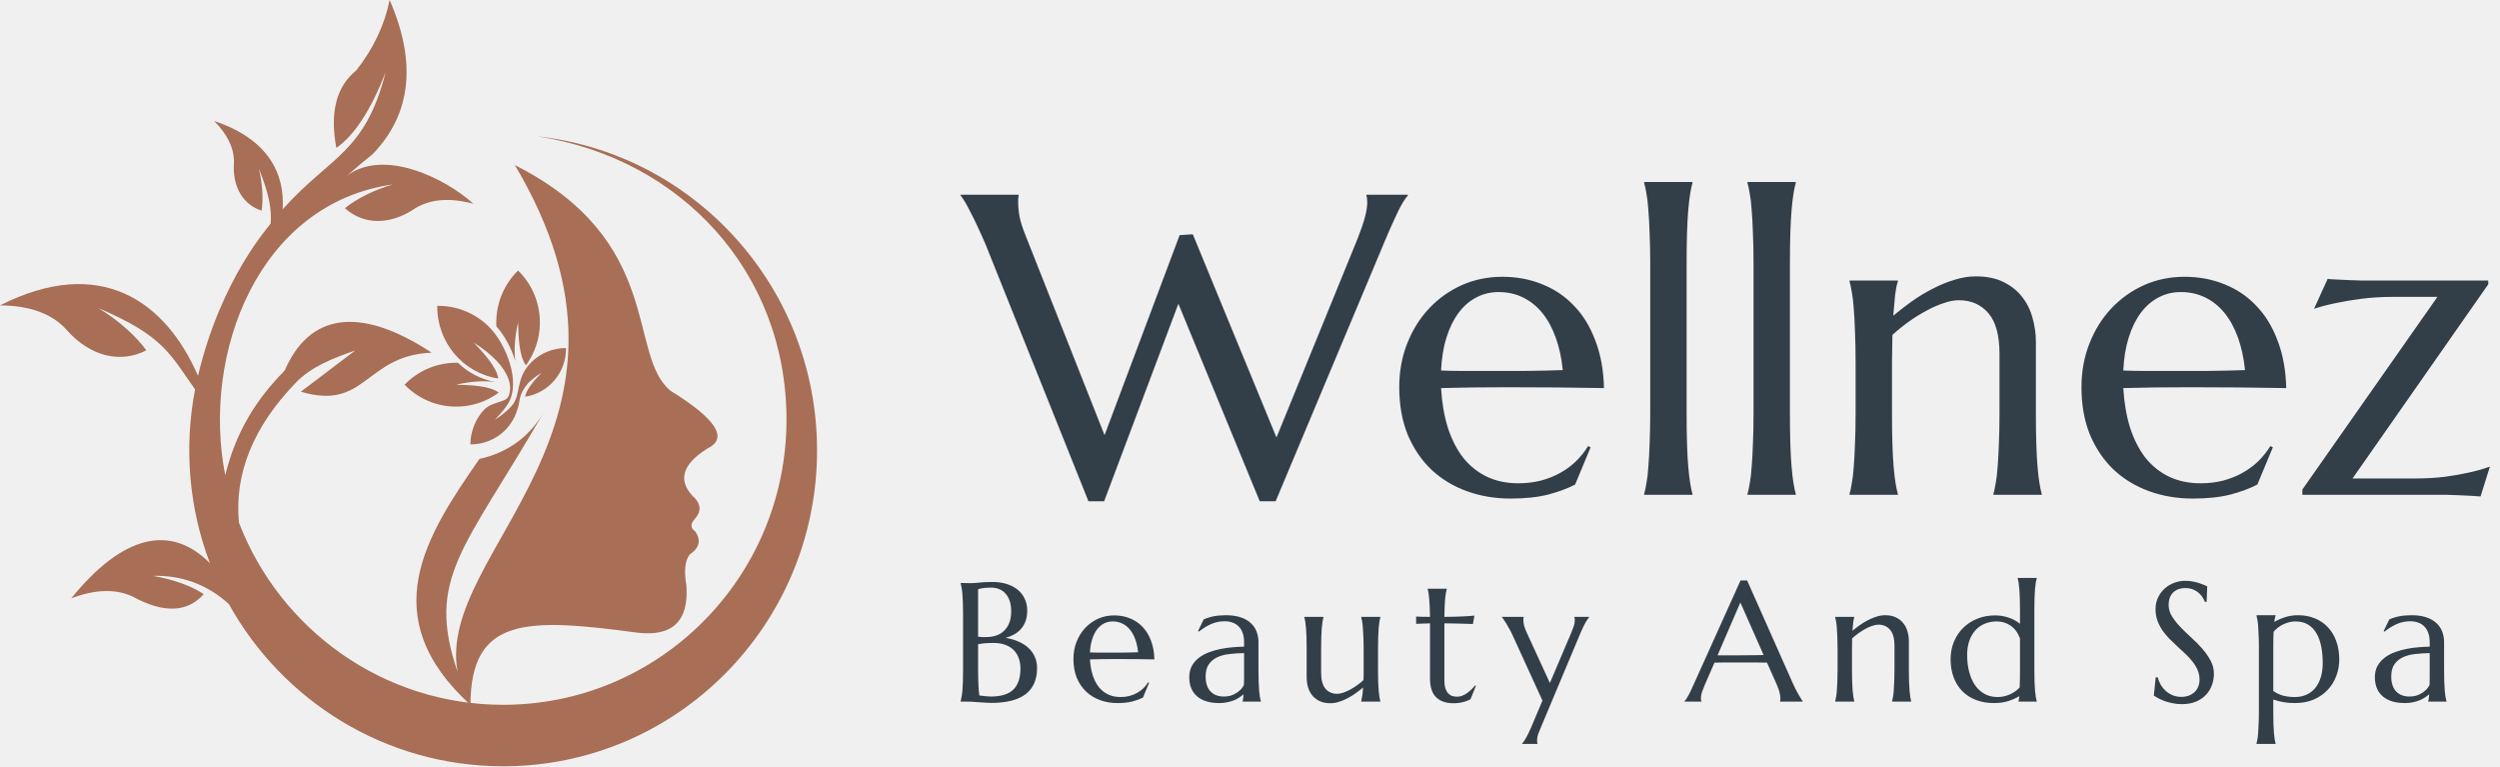
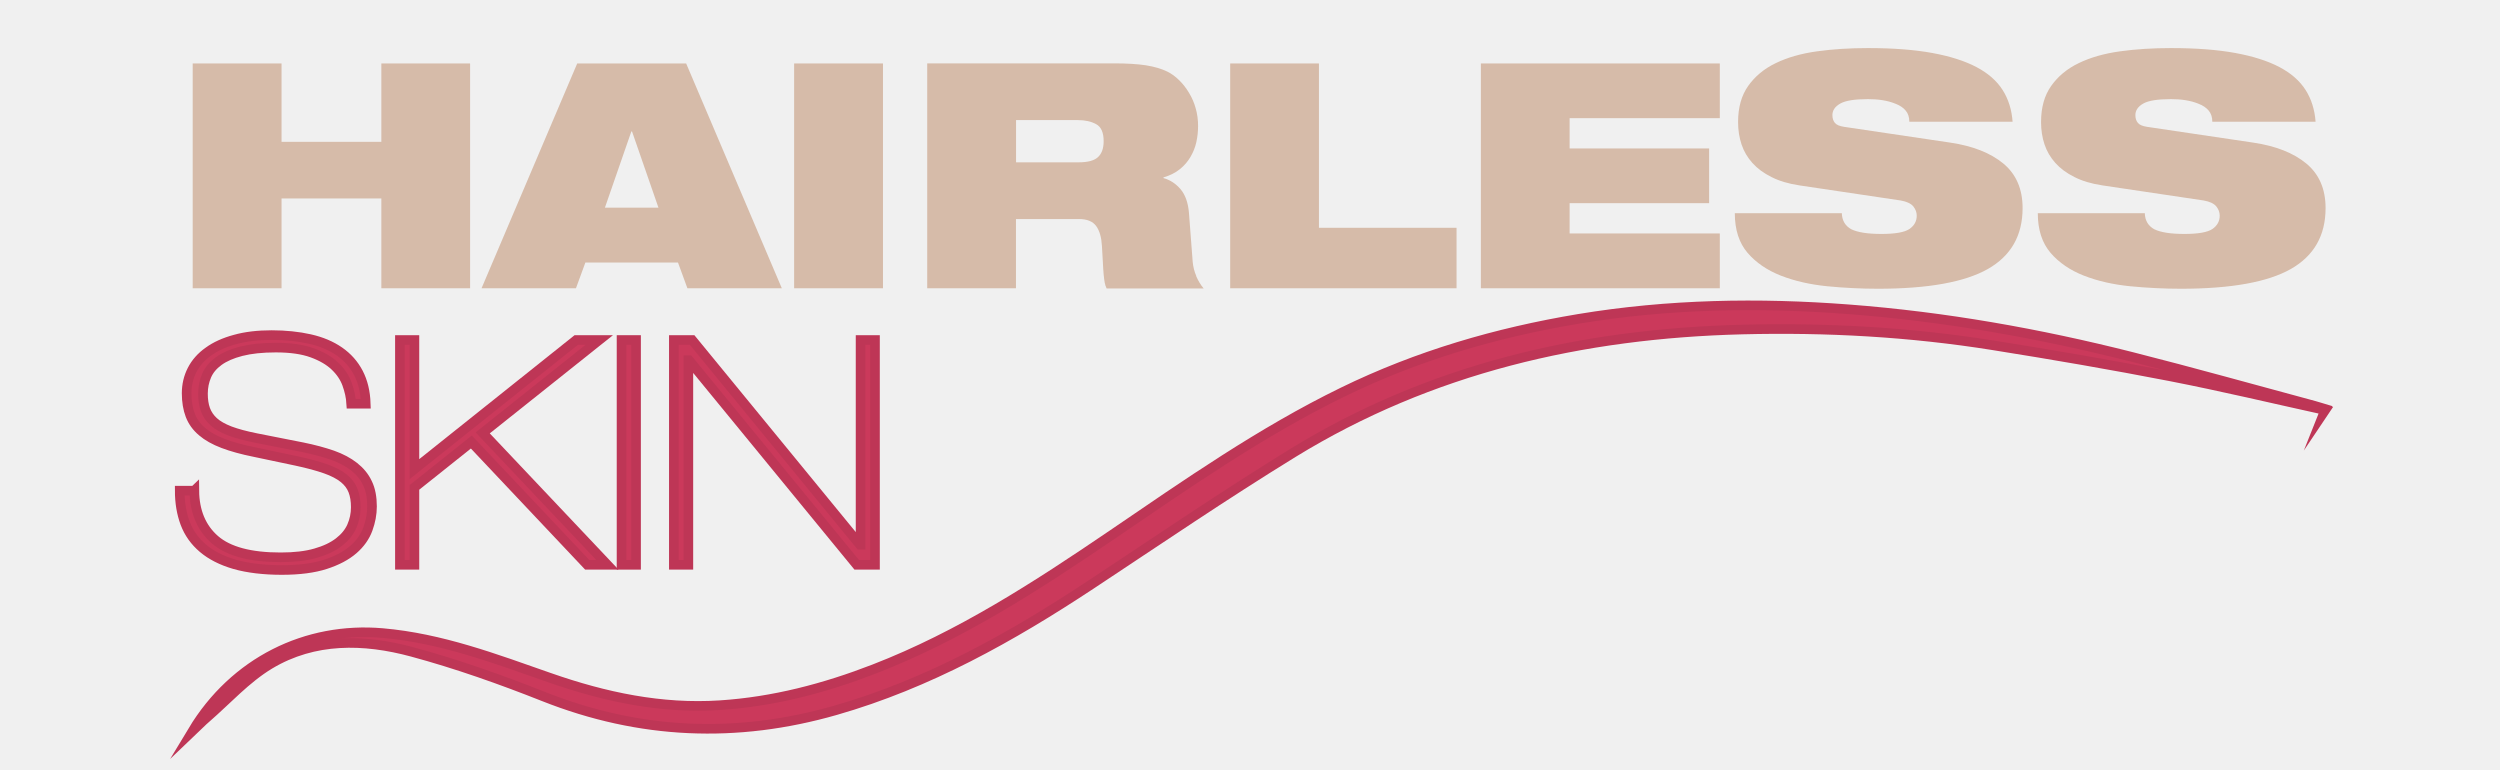
- <svg xmlns="http://www.w3.org/2000/svg" width="261" height="80" viewBox="0 0 261 80" fill="none">
-   <g clip-path="url(#clip0_596_13)">
-     <path d="M124.58 24.461L133.317 45.671L141.814 24.854C142.149 23.995 142.397 23.267 142.557 22.67C142.717 22.073 142.797 21.563 142.797 21.141C142.797 21.01 142.79 20.878 142.776 20.747C142.761 20.602 142.739 20.493 142.71 20.42V20.332H147.035V20.42C146.744 20.74 146.423 21.25 146.074 21.949C145.739 22.648 145.346 23.514 144.894 24.548L133.23 52.333H131.57L123.073 31.713L115.318 52.333H113.68L102.977 25.619C102.714 24.992 102.445 24.388 102.168 23.806C101.906 23.223 101.651 22.699 101.404 22.233C101.171 21.767 100.96 21.374 100.77 21.053C100.566 20.733 100.421 20.522 100.333 20.42V20.332H106.384V20.42C106.355 20.58 106.34 20.704 106.34 20.791C106.34 20.878 106.34 20.98 106.34 21.097C106.34 21.592 106.391 22.116 106.493 22.67C106.61 23.223 106.828 23.893 107.149 24.679L115.362 45.431L123.204 24.548L124.58 24.461ZM157.76 52.049C156.144 52.049 154.629 51.794 153.217 51.285C151.804 50.775 150.574 50.032 149.525 49.057C148.477 48.067 147.647 46.85 147.035 45.409C146.438 43.953 146.14 42.292 146.14 40.428C146.14 38.783 146.416 37.261 146.97 35.863C147.523 34.451 148.287 33.227 149.263 32.194C150.239 31.16 151.375 30.351 152.671 29.769C153.981 29.186 155.394 28.895 156.908 28.895C158.408 28.895 159.799 29.157 161.08 29.682C162.362 30.191 163.469 30.941 164.401 31.931C165.347 32.907 166.09 34.123 166.629 35.579C167.182 37.021 167.481 38.666 167.524 40.516C165.879 40.487 164.233 40.465 162.588 40.45C160.942 40.436 159.231 40.428 157.455 40.428C156.187 40.428 154.95 40.436 153.741 40.45C152.547 40.465 151.469 40.487 150.508 40.516C150.596 42.03 150.829 43.399 151.207 44.623C151.6 45.846 152.132 46.894 152.802 47.768C153.486 48.627 154.309 49.29 155.27 49.756C156.246 50.222 157.345 50.455 158.568 50.455C159.413 50.455 160.207 50.36 160.949 50.171C161.707 49.967 162.391 49.69 163.003 49.341C163.614 48.991 164.16 48.584 164.641 48.117C165.122 47.637 165.529 47.12 165.864 46.567L166.126 46.698L164.51 50.586C163.724 50.994 162.784 51.343 161.692 51.634C160.6 51.911 159.289 52.049 157.76 52.049ZM154.855 38.725C156.311 38.725 157.768 38.725 159.224 38.725C160.695 38.71 162.027 38.681 163.221 38.637C163.09 37.37 162.843 36.234 162.478 35.23C162.114 34.225 161.648 33.373 161.08 32.674C160.513 31.975 159.843 31.436 159.071 31.058C158.299 30.679 157.447 30.49 156.515 30.49C155.671 30.49 154.891 30.679 154.178 31.058C153.479 31.422 152.867 31.953 152.343 32.652C151.819 33.351 151.397 34.21 151.076 35.23C150.756 36.234 150.566 37.385 150.508 38.681C151.164 38.71 151.855 38.725 152.583 38.725C153.311 38.725 154.069 38.725 154.855 38.725ZM172.352 27.541C172.352 26.303 172.33 25.225 172.286 24.308C172.257 23.376 172.213 22.575 172.155 21.905C172.111 21.235 172.046 20.675 171.959 20.223C171.886 19.772 171.806 19.393 171.718 19.087V19H176.764V19.087C176.677 19.393 176.597 19.772 176.524 20.223C176.451 20.675 176.386 21.235 176.327 21.905C176.269 22.575 176.225 23.376 176.196 24.308C176.167 25.225 176.153 26.303 176.153 27.541V43.115C176.153 44.353 176.167 45.438 176.196 46.37C176.225 47.288 176.269 48.081 176.327 48.751C176.386 49.421 176.451 49.981 176.524 50.433C176.597 50.884 176.677 51.263 176.764 51.569V51.656H171.718V51.569C171.806 51.263 171.886 50.884 171.959 50.433C172.046 49.981 172.111 49.421 172.155 48.751C172.213 48.081 172.257 47.288 172.286 46.37C172.33 45.438 172.352 44.353 172.352 43.115V27.541ZM183.142 27.541C183.142 26.303 183.121 25.225 183.077 24.308C183.048 23.376 183.004 22.575 182.946 21.905C182.902 21.235 182.837 20.675 182.749 20.223C182.676 19.772 182.596 19.393 182.509 19.087V19H187.555V19.087C187.468 19.393 187.387 19.772 187.315 20.223C187.242 20.675 187.176 21.235 187.118 21.905C187.06 22.575 187.016 23.376 186.987 24.308C186.958 25.225 186.943 26.303 186.943 27.541V43.115C186.943 44.353 186.958 45.438 186.987 46.37C187.016 47.288 187.06 48.081 187.118 48.751C187.176 49.421 187.242 49.981 187.315 50.433C187.387 50.884 187.468 51.263 187.555 51.569V51.656H182.509V51.569C182.596 51.263 182.676 50.884 182.749 50.433C182.837 49.981 182.902 49.421 182.946 48.751C183.004 48.081 183.048 47.288 183.077 46.37C183.121 45.438 183.142 44.353 183.142 43.115V27.541ZM208.83 36.934C208.83 35.011 208.445 33.599 207.673 32.696C206.901 31.793 205.867 31.342 204.571 31.342C204.105 31.342 203.581 31.444 202.998 31.648C202.416 31.837 201.819 32.099 201.207 32.434C200.596 32.754 199.984 33.133 199.372 33.57C198.761 34.007 198.185 34.472 197.647 34.968L197.603 37.829V43.115C197.603 44.353 197.617 45.438 197.647 46.37C197.676 47.288 197.719 48.081 197.778 48.751C197.836 49.421 197.901 49.981 197.974 50.433C198.047 50.884 198.127 51.263 198.215 51.569V51.656H193.169V51.569C193.256 51.263 193.336 50.884 193.409 50.433C193.496 49.981 193.562 49.421 193.606 48.751C193.664 48.081 193.707 47.288 193.737 46.37C193.78 45.438 193.802 44.353 193.802 43.115V37.829C193.802 36.591 193.78 35.514 193.737 34.596C193.707 33.664 193.664 32.863 193.606 32.194C193.562 31.524 193.496 30.963 193.409 30.512C193.336 30.06 193.256 29.682 193.169 29.376V29.288H198.215V29.376C198.098 29.74 198.003 30.206 197.931 30.774C197.872 31.327 197.807 32.055 197.734 32.958C198.331 32.463 198.972 31.968 199.656 31.473C200.355 30.977 201.076 30.541 201.819 30.162C202.561 29.769 203.319 29.456 204.091 29.223C204.862 28.975 205.62 28.852 206.362 28.852C207.498 28.852 208.459 29.048 209.246 29.441C210.047 29.834 210.695 30.351 211.19 30.992C211.699 31.633 212.064 32.368 212.282 33.198C212.515 34.014 212.632 34.844 212.632 35.688V43.115C212.632 44.353 212.646 45.438 212.675 46.37C212.704 47.288 212.748 48.081 212.806 48.751C212.864 49.421 212.93 49.981 213.003 50.433C213.076 50.884 213.155 51.263 213.243 51.569V51.656H208.197V51.569C208.284 51.263 208.365 50.884 208.437 50.433C208.525 49.981 208.59 49.421 208.634 48.751C208.692 48.081 208.736 47.288 208.765 46.37C208.809 45.438 208.83 44.353 208.83 43.115V36.934ZM229.014 52.049C227.398 52.049 225.883 51.794 224.471 51.285C223.058 50.775 221.827 50.032 220.779 49.057C219.73 48.067 218.9 46.85 218.288 45.409C217.691 43.953 217.393 42.292 217.393 40.428C217.393 38.783 217.67 37.261 218.224 35.863C218.776 34.451 219.541 33.227 220.516 32.194C221.493 31.16 222.628 30.351 223.924 29.769C225.235 29.186 226.647 28.895 228.162 28.895C229.663 28.895 231.053 29.157 232.334 29.682C233.616 30.191 234.722 30.941 235.655 31.931C236.601 32.907 237.344 34.123 237.883 35.579C238.436 37.021 238.735 38.666 238.779 40.516C237.132 40.487 235.487 40.465 233.842 40.45C232.196 40.436 230.485 40.428 228.709 40.428C227.441 40.428 226.203 40.436 224.994 40.45C223.801 40.465 222.723 40.487 221.762 40.516C221.849 42.03 222.082 43.399 222.461 44.623C222.854 45.846 223.386 46.894 224.056 47.768C224.74 48.627 225.563 49.29 226.524 49.756C227.5 50.222 228.599 50.455 229.822 50.455C230.667 50.455 231.461 50.36 232.204 50.171C232.961 49.967 233.645 49.69 234.257 49.341C234.869 48.991 235.414 48.584 235.894 48.117C236.375 47.637 236.783 47.12 237.118 46.567L237.381 46.698L235.763 50.586C234.977 50.994 234.038 51.343 232.946 51.634C231.853 51.911 230.543 52.049 229.014 52.049ZM226.108 38.725C227.566 38.725 229.022 38.725 230.478 38.725C231.949 38.71 233.281 38.681 234.475 38.637C234.344 37.37 234.096 36.234 233.732 35.23C233.368 34.225 232.903 33.373 232.334 32.674C231.766 31.975 231.096 31.436 230.325 31.058C229.553 30.679 228.701 30.49 227.769 30.49C226.925 30.49 226.145 30.679 225.432 31.058C224.733 31.422 224.121 31.953 223.596 32.652C223.073 33.351 222.65 34.21 222.33 35.23C222.009 36.234 221.82 37.385 221.762 38.681C222.418 38.71 223.109 38.725 223.837 38.725C224.565 38.725 225.322 38.725 226.108 38.725ZM245.703 49.952H252.19C253.325 49.952 254.375 49.894 255.335 49.778C256.297 49.647 257.127 49.501 257.826 49.341C258.641 49.166 259.384 48.955 260.054 48.707L259.071 51.831C258.896 51.816 258.59 51.794 258.154 51.765C257.731 51.751 257.28 51.729 256.799 51.7C256.333 51.685 255.889 51.671 255.466 51.656C255.044 51.656 254.76 51.656 254.615 51.656H240.461V51.11L254.571 30.992H250.006C248.797 30.992 247.683 31.058 246.663 31.189C245.659 31.32 244.785 31.465 244.043 31.625C243.168 31.8 242.382 32.004 241.683 32.237L243.103 29.114C243.278 29.143 243.576 29.165 243.999 29.179C244.435 29.194 244.894 29.215 245.375 29.245C245.856 29.259 246.3 29.274 246.707 29.288C247.13 29.288 247.42 29.288 247.581 29.288H259.879V29.682L245.703 49.952Z" fill="#333F48" />
-     <path d="M100.584 64.246C100.584 63.756 100.578 63.33 100.567 62.968C100.555 62.599 100.538 62.282 100.515 62.017C100.492 61.747 100.463 61.522 100.428 61.344C100.4 61.165 100.368 61.016 100.333 60.895V60.86C100.449 60.866 100.57 60.869 100.696 60.869C100.806 60.875 100.927 60.877 101.059 60.877C101.197 60.877 101.338 60.877 101.482 60.877C101.689 60.877 101.969 60.857 102.32 60.817C102.677 60.777 103.135 60.757 103.693 60.757C104.211 60.757 104.689 60.826 105.127 60.964C105.564 61.096 105.941 61.289 106.258 61.542C106.581 61.796 106.831 62.11 107.009 62.484C107.194 62.852 107.286 63.273 107.286 63.745C107.286 64.142 107.231 64.499 107.122 64.816C107.012 65.127 106.857 65.4 106.655 65.636C106.46 65.867 106.221 66.062 105.939 66.223C105.662 66.379 105.357 66.503 105.023 66.595C105.512 66.67 105.959 66.796 106.362 66.975C106.765 67.147 107.11 67.366 107.398 67.631C107.692 67.896 107.916 68.207 108.072 68.564C108.233 68.915 108.314 69.307 108.314 69.739C108.314 70.953 107.913 71.866 107.113 72.476C106.313 73.081 105.115 73.383 103.52 73.383C103.348 73.383 103.146 73.374 102.916 73.357C102.685 73.346 102.449 73.331 102.208 73.314C101.972 73.297 101.738 73.279 101.508 73.262C101.278 73.251 101.076 73.245 100.903 73.245H100.333V73.21C100.368 73.089 100.4 72.94 100.428 72.761C100.463 72.583 100.492 72.361 100.515 72.096C100.538 71.831 100.555 71.518 100.567 71.155C100.578 70.786 100.584 70.357 100.584 69.868V64.246ZM103.754 67.122C103.362 67.122 103.034 67.136 102.769 67.165C102.504 67.194 102.3 67.222 102.156 67.251V69.868C102.156 70.542 102.167 71.097 102.19 71.535C102.213 71.972 102.245 72.329 102.285 72.606C102.504 72.635 102.723 72.66 102.942 72.683C103.16 72.707 103.336 72.718 103.469 72.718C104.545 72.718 105.331 72.479 105.826 72.001C106.327 71.518 106.578 70.778 106.578 69.782C106.578 69.39 106.517 69.033 106.396 68.711C106.281 68.382 106.106 68.1 105.869 67.864C105.639 67.628 105.346 67.447 104.989 67.32C104.637 67.188 104.226 67.122 103.754 67.122ZM102.156 66.474C102.317 66.491 102.461 66.503 102.588 66.508C102.714 66.508 102.85 66.508 102.994 66.508C103.385 66.508 103.742 66.454 104.064 66.344C104.387 66.229 104.66 66.059 104.885 65.835C105.115 65.61 105.294 65.331 105.42 64.997C105.547 64.657 105.61 64.263 105.61 63.814C105.61 63.44 105.564 63.1 105.472 62.795C105.38 62.49 105.242 62.23 105.058 62.017C104.879 61.799 104.657 61.632 104.393 61.517C104.128 61.401 103.825 61.344 103.486 61.344C103.267 61.344 103.074 61.352 102.907 61.37C102.746 61.387 102.608 61.407 102.493 61.43C102.36 61.453 102.248 61.482 102.156 61.517V66.474ZM116.706 73.4C116.067 73.4 115.468 73.3 114.909 73.098C114.351 72.897 113.864 72.603 113.45 72.217C113.035 71.826 112.707 71.345 112.465 70.775C112.229 70.199 112.111 69.543 112.111 68.806C112.111 68.155 112.221 67.553 112.439 67.001C112.658 66.442 112.96 65.959 113.346 65.55C113.732 65.141 114.181 64.821 114.693 64.591C115.212 64.361 115.77 64.246 116.369 64.246C116.962 64.246 117.512 64.349 118.019 64.557C118.525 64.758 118.963 65.055 119.331 65.446C119.705 65.832 119.999 66.313 120.212 66.888C120.431 67.458 120.549 68.109 120.566 68.84C119.916 68.829 119.265 68.82 118.614 68.814C117.964 68.809 117.287 68.806 116.585 68.806C116.084 68.806 115.595 68.809 115.117 68.814C114.645 68.82 114.218 68.829 113.838 68.84C113.873 69.439 113.965 69.98 114.115 70.464C114.27 70.948 114.48 71.362 114.745 71.708C115.016 72.047 115.341 72.309 115.721 72.493C116.107 72.678 116.542 72.77 117.025 72.77C117.359 72.77 117.673 72.733 117.967 72.658C118.266 72.577 118.537 72.468 118.779 72.329C119.02 72.191 119.236 72.03 119.426 71.846C119.616 71.656 119.777 71.451 119.91 71.233L120.014 71.284L119.374 72.822C119.063 72.983 118.692 73.121 118.26 73.236C117.828 73.346 117.31 73.4 116.706 73.4ZM115.557 68.132C116.133 68.132 116.709 68.132 117.284 68.132C117.866 68.126 118.393 68.115 118.865 68.097C118.813 67.597 118.715 67.147 118.571 66.75C118.427 66.353 118.243 66.016 118.019 65.74C117.794 65.463 117.529 65.25 117.224 65.101C116.919 64.951 116.582 64.876 116.214 64.876C115.88 64.876 115.572 64.951 115.289 65.101C115.013 65.245 114.771 65.455 114.564 65.731C114.357 66.007 114.19 66.347 114.063 66.75C113.936 67.147 113.862 67.602 113.838 68.115C114.098 68.126 114.371 68.132 114.659 68.132C114.947 68.132 115.246 68.132 115.557 68.132ZM124.208 70.697C124.208 70.242 124.301 69.848 124.485 69.514C124.675 69.18 124.925 68.895 125.236 68.659C125.547 68.423 125.901 68.233 126.298 68.089C126.696 67.939 127.107 67.824 127.533 67.743C127.96 67.657 128.38 67.6 128.794 67.571C129.209 67.536 129.589 67.516 129.934 67.51V67.07C129.934 66.69 129.885 66.362 129.787 66.085C129.69 65.809 129.551 65.582 129.373 65.403C129.195 65.219 128.979 65.083 128.725 64.997C128.478 64.905 128.204 64.859 127.905 64.859C127.698 64.859 127.493 64.876 127.292 64.911C127.09 64.945 126.88 65.003 126.661 65.083C126.448 65.164 126.221 65.273 125.979 65.412C125.743 65.55 125.487 65.725 125.21 65.938L125.124 65.887L125.711 64.669C125.901 64.582 126.088 64.513 126.273 64.462C126.457 64.404 126.644 64.358 126.834 64.323C127.024 64.289 127.217 64.266 127.413 64.254C127.614 64.237 127.824 64.228 128.043 64.228C128.648 64.228 129.163 64.303 129.589 64.453C130.021 64.597 130.372 64.798 130.643 65.058C130.919 65.311 131.12 65.61 131.247 65.956C131.374 66.295 131.437 66.661 131.437 67.052V69.868C131.437 70.357 131.443 70.786 131.454 71.155C131.472 71.518 131.489 71.831 131.506 72.096C131.529 72.361 131.555 72.583 131.584 72.761C131.618 72.94 131.653 73.089 131.688 73.21V73.245H129.779V73.21C129.808 73.118 129.828 73.015 129.839 72.899C129.857 72.784 129.871 72.646 129.883 72.485C129.762 72.588 129.618 72.695 129.451 72.804C129.289 72.914 129.102 73.015 128.889 73.107C128.682 73.193 128.449 73.262 128.19 73.314C127.937 73.371 127.657 73.4 127.352 73.4C126.35 73.4 125.576 73.167 125.029 72.701C124.482 72.229 124.208 71.561 124.208 70.697ZM129.934 68.184C129.41 68.19 128.907 68.221 128.423 68.279C127.939 68.331 127.51 68.443 127.136 68.616C126.768 68.788 126.471 69.036 126.247 69.359C126.028 69.675 125.918 70.098 125.918 70.628C125.918 71.307 126.088 71.826 126.428 72.183C126.768 72.54 127.237 72.718 127.836 72.718C128.112 72.718 128.363 72.681 128.587 72.606C128.817 72.525 129.019 72.427 129.192 72.312C129.37 72.191 129.52 72.062 129.641 71.924C129.762 71.78 129.854 71.641 129.917 71.509C129.929 71.29 129.934 71.048 129.934 70.784C129.934 70.513 129.934 70.208 129.934 69.868V68.184ZM137.981 70.222C137.981 70.982 138.131 71.541 138.43 71.897C138.735 72.255 139.144 72.433 139.657 72.433C139.841 72.433 140.048 72.396 140.278 72.321C140.509 72.24 140.745 72.136 140.987 72.01C141.234 71.877 141.479 71.725 141.721 71.552C141.968 71.379 142.196 71.195 142.403 70.999C142.414 70.832 142.42 70.657 142.42 70.473C142.42 70.283 142.42 70.081 142.42 69.868V67.778C142.42 67.289 142.412 66.862 142.394 66.5C142.383 66.131 142.366 65.815 142.342 65.55C142.325 65.285 142.299 65.063 142.265 64.885C142.236 64.706 142.204 64.557 142.17 64.436V64.401H144.165V64.436C144.13 64.557 144.099 64.706 144.07 64.885C144.041 65.063 144.015 65.285 143.992 65.55C143.969 65.815 143.952 66.131 143.94 66.5C143.929 66.862 143.923 67.289 143.923 67.778V69.868C143.923 70.357 143.929 70.786 143.94 71.155C143.952 71.518 143.969 71.831 143.992 72.096C144.015 72.361 144.041 72.583 144.07 72.761C144.099 72.94 144.13 73.089 144.165 73.21V73.245H142.17V73.21C142.204 73.066 142.239 72.882 142.273 72.658C142.314 72.433 142.342 72.139 142.36 71.777C142.124 71.978 141.868 72.177 141.591 72.373C141.321 72.568 141.035 72.744 140.736 72.899C140.443 73.055 140.143 73.179 139.838 73.271C139.539 73.369 139.242 73.418 138.948 73.418C138.499 73.418 138.116 73.34 137.8 73.184C137.489 73.029 137.233 72.825 137.031 72.571C136.835 72.318 136.691 72.03 136.599 71.708C136.513 71.385 136.47 71.054 136.47 70.714V67.778C136.47 67.289 136.464 66.862 136.452 66.5C136.441 66.131 136.424 65.815 136.401 65.55C136.378 65.285 136.352 65.063 136.323 64.885C136.294 64.706 136.262 64.557 136.228 64.436V64.401H138.223V64.436C138.188 64.557 138.157 64.706 138.128 64.885C138.099 65.063 138.073 65.285 138.05 65.55C138.027 65.815 138.01 66.131 137.998 66.5C137.987 66.862 137.981 67.289 137.981 67.778V70.222ZM152.186 72.735C152.358 72.735 152.528 72.704 152.695 72.64C152.868 72.577 153.032 72.491 153.187 72.381C153.349 72.272 153.501 72.148 153.645 72.01C153.795 71.866 153.933 71.716 154.06 71.561L154.146 71.604L153.585 72.994C153.516 73.029 153.429 73.072 153.326 73.124C153.228 73.17 153.107 73.213 152.963 73.254C152.825 73.3 152.661 73.337 152.471 73.366C152.281 73.4 152.056 73.418 151.797 73.418C151.025 73.418 150.424 73.21 149.992 72.796C149.566 72.375 149.353 71.722 149.353 70.835V65.075L147.902 65.127V64.367C148.08 64.378 148.294 64.387 148.541 64.392C148.789 64.398 149.059 64.401 149.353 64.401C149.347 63.992 149.336 63.633 149.318 63.322C149.307 63.005 149.29 62.731 149.267 62.501C149.249 62.265 149.226 62.066 149.197 61.905C149.169 61.744 149.14 61.609 149.111 61.499V61.465H151.106V61.499C151.072 61.609 151.04 61.744 151.011 61.905C150.982 62.066 150.956 62.262 150.933 62.492C150.916 62.723 150.899 62.996 150.882 63.313C150.87 63.624 150.861 63.987 150.856 64.401C151.218 64.395 151.572 64.39 151.918 64.384C152.269 64.372 152.586 64.361 152.868 64.349C153.156 64.332 153.398 64.318 153.593 64.306C153.795 64.289 153.927 64.275 153.991 64.263L153.835 65.144C153.542 65.138 153.234 65.129 152.911 65.118C152.635 65.106 152.318 65.098 151.961 65.092C151.604 65.086 151.236 65.081 150.856 65.075V71.017C150.856 71.374 150.893 71.664 150.968 71.889C151.049 72.108 151.149 72.28 151.27 72.407C151.397 72.534 151.538 72.62 151.693 72.666C151.855 72.712 152.019 72.735 152.186 72.735ZM161.096 73.141L158.056 66.491C157.947 66.238 157.829 65.996 157.702 65.766C157.575 65.53 157.454 65.32 157.339 65.135C157.23 64.951 157.132 64.798 157.046 64.677C156.959 64.551 156.902 64.47 156.873 64.436V64.401H159.136V64.436C159.124 64.465 159.115 64.508 159.11 64.565C159.104 64.623 159.101 64.675 159.101 64.721C159.101 64.899 159.127 65.098 159.179 65.317C159.236 65.53 159.34 65.797 159.49 66.12L161.873 71.302L164.05 66.189C164.142 65.976 164.234 65.743 164.326 65.489C164.424 65.236 164.473 64.98 164.473 64.721C164.473 64.646 164.467 64.585 164.456 64.539C164.444 64.487 164.433 64.453 164.421 64.436V64.401H165.976V64.436C165.872 64.545 165.74 64.741 165.578 65.023C165.423 65.299 165.256 65.648 165.077 66.068L160.958 75.879C160.866 76.092 160.771 76.325 160.673 76.579C160.581 76.832 160.535 77.088 160.535 77.347C160.535 77.422 160.54 77.482 160.552 77.528C160.563 77.58 160.575 77.615 160.586 77.632V77.667H158.971V77.632C159.081 77.523 159.213 77.33 159.369 77.053C159.53 76.783 159.7 76.44 159.878 76.026L161.096 73.141ZM185.912 73.245V73.21C185.924 73.181 185.932 73.138 185.938 73.081C185.944 73.023 185.947 72.971 185.947 72.925C185.947 72.747 185.921 72.551 185.869 72.338C185.823 72.119 185.731 71.849 185.593 71.526L184.548 69.177C184.225 69.166 183.796 69.16 183.261 69.16C182.726 69.16 182.147 69.16 181.525 69.16C181.07 69.16 180.63 69.16 180.204 69.16C179.783 69.16 179.403 69.166 179.064 69.177L178.07 71.457C177.984 71.67 177.892 71.903 177.794 72.157C177.696 72.41 177.647 72.666 177.647 72.925C177.647 73 177.653 73.063 177.664 73.115C177.676 73.161 177.688 73.193 177.699 73.21V73.245H175.937V73.21C176.041 73.101 176.17 72.908 176.326 72.632C176.481 72.35 176.651 71.998 176.835 71.578L181.784 60.601H182.475L187.165 71.155C187.274 71.402 187.386 71.644 187.501 71.88C187.622 72.111 187.735 72.318 187.838 72.502C187.942 72.686 188.034 72.842 188.115 72.969C188.195 73.095 188.25 73.176 188.279 73.21V73.245H185.912ZM180.316 68.417C180.65 68.417 180.992 68.417 181.344 68.417C181.695 68.411 182.037 68.408 182.371 68.408C182.711 68.403 183.036 68.4 183.347 68.4C183.658 68.394 183.94 68.388 184.194 68.382L181.767 62.898L179.383 68.417H180.316ZM197.863 67.424C197.863 66.664 197.71 66.105 197.405 65.748C197.1 65.391 196.691 65.213 196.179 65.213C195.994 65.213 195.787 65.253 195.557 65.334C195.326 65.409 195.09 65.512 194.849 65.645C194.607 65.771 194.365 65.921 194.123 66.094C193.881 66.267 193.654 66.451 193.441 66.647L193.424 67.778V69.868C193.424 70.357 193.429 70.786 193.441 71.155C193.452 71.518 193.47 71.831 193.493 72.096C193.516 72.361 193.542 72.583 193.57 72.761C193.599 72.94 193.631 73.089 193.665 73.21V73.245H191.67V73.21C191.705 73.089 191.737 72.94 191.765 72.761C191.8 72.583 191.826 72.361 191.843 72.096C191.866 71.831 191.883 71.518 191.895 71.155C191.912 70.786 191.921 70.357 191.921 69.868V67.778C191.921 67.289 191.912 66.862 191.895 66.5C191.883 66.131 191.866 65.815 191.843 65.55C191.826 65.285 191.8 65.063 191.765 64.885C191.737 64.706 191.705 64.557 191.67 64.436V64.401H193.665V64.436C193.619 64.58 193.582 64.764 193.553 64.988C193.53 65.207 193.504 65.495 193.475 65.852C193.712 65.656 193.965 65.46 194.235 65.265C194.512 65.069 194.797 64.896 195.09 64.747C195.384 64.591 195.683 64.467 195.989 64.375C196.294 64.277 196.593 64.228 196.887 64.228C197.336 64.228 197.716 64.306 198.027 64.462C198.344 64.617 198.6 64.821 198.795 65.075C198.997 65.328 199.141 65.619 199.227 65.947C199.319 66.269 199.365 66.598 199.365 66.932V69.868C199.365 70.357 199.371 70.786 199.383 71.155C199.394 71.518 199.412 71.831 199.435 72.096C199.458 72.361 199.483 72.583 199.512 72.761C199.541 72.94 199.573 73.089 199.607 73.21V73.245H197.612V73.21C197.647 73.089 197.678 72.94 197.707 72.761C197.742 72.583 197.768 72.361 197.785 72.096C197.808 71.831 197.825 71.518 197.837 71.155C197.854 70.786 197.863 70.357 197.863 69.868V67.424ZM208.388 64.246C208.624 64.246 208.86 64.266 209.096 64.306C209.332 64.346 209.563 64.404 209.787 64.479C210.012 64.554 210.225 64.646 210.426 64.755C210.628 64.865 210.809 64.988 210.97 65.127V63.71C210.97 63.221 210.965 62.795 210.953 62.432C210.942 62.063 210.924 61.747 210.902 61.482C210.879 61.217 210.852 60.995 210.823 60.817C210.795 60.639 210.764 60.489 210.729 60.368V60.333H212.724V60.368C212.689 60.489 212.655 60.639 212.62 60.817C212.591 60.995 212.566 61.217 212.542 61.482C212.525 61.747 212.508 62.063 212.49 62.432C212.479 62.795 212.473 63.221 212.473 63.71V69.868C212.473 70.357 212.479 70.786 212.49 71.155C212.508 71.518 212.525 71.831 212.542 72.096C212.566 72.361 212.591 72.583 212.62 72.761C212.655 72.94 212.689 73.089 212.724 73.21V73.245H210.814V73.21C210.832 73.164 210.847 73.098 210.859 73.012C210.87 72.919 210.884 72.807 210.902 72.675C210.608 72.859 210.239 73.026 209.796 73.176C209.352 73.325 208.837 73.4 208.25 73.4C207.565 73.4 206.943 73.294 206.384 73.081C205.826 72.868 205.348 72.563 204.951 72.165C204.559 71.768 204.257 71.287 204.044 70.723C203.831 70.153 203.724 69.514 203.724 68.806C203.724 68.155 203.84 67.553 204.07 67.001C204.3 66.442 204.623 65.959 205.037 65.55C205.452 65.141 205.944 64.821 206.514 64.591C207.084 64.361 207.709 64.246 208.388 64.246ZM210.97 66.647C210.74 66.042 210.409 65.596 209.977 65.308C209.551 65.02 209.07 64.876 208.535 64.876C208.086 64.876 207.671 64.957 207.291 65.118C206.911 65.273 206.586 65.501 206.315 65.8C206.045 66.1 205.832 66.468 205.676 66.906C205.527 67.338 205.452 67.83 205.452 68.382C205.452 69.004 205.521 69.583 205.659 70.118C205.797 70.654 205.999 71.12 206.264 71.518C206.534 71.909 206.868 72.217 207.265 72.442C207.663 72.66 208.12 72.77 208.639 72.77C208.909 72.77 209.162 72.738 209.399 72.675C209.635 72.612 209.851 72.531 210.046 72.433C210.242 72.335 210.415 72.229 210.565 72.114C210.714 71.993 210.838 71.874 210.936 71.759C210.947 71.512 210.956 71.23 210.962 70.913C210.967 70.596 210.97 70.248 210.97 69.868V66.647ZM230.466 62.829H230.276C230.231 62.697 230.156 62.547 230.052 62.38C229.954 62.213 229.822 62.058 229.655 61.914C229.494 61.764 229.295 61.64 229.059 61.542C228.829 61.445 228.555 61.396 228.239 61.396C227.956 61.396 227.706 61.439 227.487 61.525C227.268 61.612 227.084 61.733 226.934 61.888C226.791 62.043 226.681 62.228 226.606 62.441C226.531 62.654 226.494 62.89 226.494 63.149C226.494 63.563 226.609 63.961 226.839 64.341C227.076 64.715 227.369 65.086 227.72 65.455C228.072 65.823 228.451 66.192 228.86 66.56C229.269 66.929 229.649 67.312 230 67.709C230.351 68.106 230.642 68.524 230.872 68.961C231.109 69.393 231.227 69.859 231.227 70.36C231.227 70.734 231.161 71.112 231.028 71.492C230.902 71.866 230.703 72.203 230.432 72.502C230.161 72.802 229.813 73.046 229.387 73.236C228.961 73.421 228.454 73.513 227.867 73.513C227.539 73.513 227.225 73.481 226.926 73.418C226.633 73.36 226.358 73.288 226.105 73.202C225.858 73.109 225.633 73.012 225.432 72.908C225.236 72.804 225.075 72.709 224.948 72.623L225.147 70.714H225.362C225.425 70.985 225.529 71.244 225.673 71.492C225.818 71.734 225.992 71.949 226.2 72.139C226.414 72.324 226.655 72.473 226.926 72.588C227.196 72.698 227.493 72.753 227.815 72.753C228.108 72.753 228.37 72.709 228.601 72.623C228.837 72.531 229.039 72.407 229.206 72.252C229.373 72.09 229.499 71.9 229.585 71.682C229.678 71.463 229.723 71.224 229.723 70.965C229.723 70.602 229.658 70.268 229.526 69.963C229.393 69.652 229.217 69.359 228.998 69.082C228.785 68.806 228.541 68.538 228.264 68.279C227.993 68.02 227.715 67.761 227.426 67.502C227.139 67.237 226.857 66.966 226.581 66.69C226.31 66.413 226.065 66.12 225.847 65.809C225.633 65.492 225.461 65.155 225.328 64.798C225.195 64.436 225.129 64.038 225.129 63.607C225.129 63.152 225.215 62.743 225.389 62.38C225.567 62.012 225.8 61.698 226.088 61.439C226.382 61.18 226.712 60.981 227.081 60.843C227.45 60.705 227.83 60.636 228.221 60.636C228.509 60.636 228.774 60.659 229.016 60.705C229.258 60.751 229.474 60.806 229.664 60.869C229.859 60.932 230.029 60.995 230.173 61.059C230.317 61.122 230.435 61.174 230.527 61.214L230.466 62.829ZM235.923 67.605C235.923 67.116 235.914 66.69 235.896 66.327C235.885 65.959 235.868 65.642 235.844 65.377C235.828 65.112 235.801 64.891 235.767 64.712C235.738 64.534 235.706 64.384 235.672 64.263V64.228H237.667V64.263C237.639 64.349 237.612 64.447 237.589 64.557C237.567 64.666 237.546 64.79 237.529 64.928C237.868 64.732 238.243 64.568 238.651 64.436C239.066 64.297 239.523 64.228 240.025 64.228C240.664 64.228 241.246 64.338 241.77 64.557C242.299 64.77 242.751 65.078 243.125 65.481C243.505 65.884 243.799 66.37 244.006 66.94C244.214 67.51 244.317 68.149 244.317 68.858C244.317 69.451 244.214 70.021 244.006 70.568C243.805 71.115 243.505 71.598 243.108 72.018C242.716 72.439 242.233 72.776 241.657 73.029C241.081 73.276 240.419 73.4 239.67 73.4C239.222 73.4 238.813 73.366 238.444 73.297C238.076 73.228 237.736 73.138 237.425 73.029V74.29C237.425 74.779 237.431 75.205 237.443 75.568C237.454 75.936 237.472 76.253 237.494 76.518C237.517 76.783 237.543 77.004 237.572 77.183C237.601 77.362 237.632 77.511 237.667 77.632V77.667H235.672V77.632C235.706 77.511 235.738 77.362 235.767 77.183C235.801 77.004 235.828 76.783 235.844 76.518C235.868 76.253 235.885 75.936 235.896 75.568C235.914 75.205 235.923 74.779 235.923 74.29V67.605ZM239.722 64.876C239.527 64.876 239.326 64.902 239.118 64.954C238.916 65 238.715 65.069 238.513 65.161C238.317 65.248 238.127 65.36 237.944 65.498C237.765 65.63 237.603 65.783 237.459 65.956C237.448 66.174 237.44 66.422 237.434 66.698C237.429 66.975 237.425 67.277 237.425 67.605V72.131C237.54 72.217 237.67 72.298 237.814 72.373C237.958 72.447 238.119 72.516 238.297 72.58C238.482 72.637 238.687 72.683 238.911 72.718C239.141 72.753 239.394 72.77 239.67 72.77C240.119 72.77 240.526 72.689 240.889 72.528C241.251 72.367 241.556 72.134 241.804 71.829C242.057 71.523 242.251 71.152 242.382 70.714C242.52 70.277 242.59 69.782 242.59 69.229C242.59 68.607 242.538 68.031 242.434 67.502C242.33 66.966 242.163 66.506 241.933 66.12C241.709 65.728 241.415 65.423 241.052 65.204C240.69 64.986 240.246 64.876 239.722 64.876ZM248.037 70.697C248.037 70.242 248.129 69.848 248.313 69.514C248.503 69.18 248.754 68.895 249.065 68.659C249.375 68.423 249.73 68.233 250.127 68.089C250.524 67.939 250.936 67.824 251.362 67.743C251.789 67.657 252.209 67.6 252.623 67.571C253.038 67.536 253.418 67.516 253.763 67.51V67.07C253.763 66.69 253.714 66.362 253.616 66.085C253.519 65.809 253.38 65.582 253.201 65.403C253.023 65.219 252.807 65.083 252.553 64.997C252.306 64.905 252.033 64.859 251.733 64.859C251.527 64.859 251.322 64.876 251.12 64.911C250.919 64.945 250.708 65.003 250.49 65.083C250.276 65.164 250.05 65.273 249.808 65.412C249.571 65.55 249.316 65.725 249.039 65.938L248.952 65.887L249.54 64.669C249.73 64.582 249.917 64.513 250.102 64.462C250.285 64.404 250.472 64.358 250.662 64.323C250.852 64.289 251.046 64.266 251.241 64.254C251.442 64.237 251.653 64.228 251.871 64.228C252.476 64.228 252.991 64.303 253.418 64.453C253.849 64.597 254.201 64.798 254.471 65.058C254.748 65.311 254.949 65.61 255.076 65.956C255.202 66.295 255.265 66.661 255.265 67.052V69.868C255.265 70.357 255.272 70.786 255.283 71.155C255.301 71.518 255.317 71.831 255.335 72.096C255.358 72.361 255.383 72.583 255.412 72.761C255.446 72.94 255.482 73.089 255.516 73.21V73.245H253.607V73.21C253.636 73.118 253.657 73.015 253.668 72.899C253.685 72.784 253.7 72.646 253.711 72.485C253.59 72.588 253.447 72.695 253.28 72.804C253.118 72.914 252.93 73.015 252.718 73.107C252.51 73.193 252.277 73.262 252.018 73.314C251.765 73.371 251.486 73.4 251.18 73.4C250.179 73.4 249.404 73.167 248.858 72.701C248.311 72.229 248.037 71.561 248.037 70.697ZM253.763 68.184C253.239 68.19 252.735 68.221 252.252 68.279C251.768 68.331 251.339 68.443 250.965 68.616C250.596 68.788 250.299 69.036 250.075 69.359C249.856 69.675 249.747 70.098 249.747 70.628C249.747 71.307 249.917 71.826 250.256 72.183C250.596 72.54 251.066 72.718 251.665 72.718C251.941 72.718 252.191 72.681 252.415 72.606C252.646 72.525 252.848 72.427 253.02 72.312C253.199 72.191 253.348 72.062 253.469 71.924C253.59 71.78 253.682 71.641 253.745 71.509C253.757 71.29 253.763 71.048 253.763 70.784C253.763 70.513 253.763 70.208 253.763 69.868V68.184Z" fill="#333F48" />
-     <path fill-rule="evenodd" clip-rule="evenodd" d="M36.257 18.332C37.118 17.571 38.012 16.815 38.953 16.064C42.954 11.88 43.533 6.522 40.695 0C40.158 2.625 39.001 5.076 37.207 7.353C35.127 9.025 34.431 11.725 35.127 15.444C37.024 14.12 38.737 11.49 40.271 7.551C38.13 15.998 34.483 16.294 29.522 21.854C29.776 17.975 27.856 14.458 22.369 12.631C23.767 14.049 24.454 15.482 24.435 16.928C24.232 19.642 25.503 21.407 27.32 21.994C27.503 20.835 27.433 19.205 27.028 17.581C28.148 20.36 28.374 21.887 28.27 23.328C28.167 23.586 23.136 28.93 20.679 39.232C17.258 31.367 10.415 26.61 0 31.884C3.003 31.898 5.266 32.687 6.791 34.255C9.464 37.382 12.711 37.903 15.281 36.575C14.246 35.133 12.429 33.466 10.264 32.161C17.079 35.062 17.742 36.946 20.373 40.655C19.197 46.769 19.743 53.066 21.926 58.799C17.823 54.667 12.834 55.831 7.441 62.462C9.954 61.513 12.095 61.457 13.86 62.283C17.079 64.039 19.55 63.96 21.282 62.03C19.959 61.156 18.194 60.518 15.973 60.119C18.99 60.039 21.634 61.02 23.898 63.053C29.499 73.158 40.229 80 52.55 80C70.655 80 85.333 65.237 85.333 47.022C85.333 30.034 72.565 16.05 56.159 14.242C71.088 16.529 82.142 28.376 82.142 43.81C82.142 60.25 68.894 73.581 52.554 73.581C39.984 73.581 29.244 65.692 24.957 54.573C24.468 49.53 26.397 44.576 30.948 39.899C32.506 38.298 34.685 37.429 37.104 36.589C35.419 37.875 33.527 39.307 31.424 40.89C38.233 42.937 38.125 37.096 45.086 36.819C37.457 31.813 32.266 32.813 29.734 38.688C26.642 41.806 24.618 45.205 23.522 49.614C21.027 36.898 27 21.224 41.052 19.252C39.015 19.839 37.179 20.792 36.026 21.736C37.829 23.375 40.577 23.661 43.42 21.713C44.996 20.774 47.006 20.623 49.444 21.271C46.408 18.529 40.064 15.5 36.257 18.332Z" fill="#A86E56" />
-     <path fill-rule="evenodd" clip-rule="evenodd" d="M51.83 33.668C51.835 31.546 52.701 29.62 54.108 28.244C55.515 29.62 56.386 31.541 56.386 33.668C56.386 35.344 55.845 36.889 54.932 38.143C54.183 37.124 54.155 35.062 54.108 33.668C53.76 35.175 53.68 36.537 53.812 37.697C53.398 36.288 52.635 34.94 51.835 34.062C51.83 33.931 51.826 33.799 51.83 33.668ZM51.091 34.142C49.595 32.644 47.628 31.902 45.67 31.93C45.618 35.701 48.334 38.941 52.042 39.514C51.854 38.26 50.428 36.781 49.477 35.767C50.447 36.373 51.256 37.03 51.906 37.702C53.026 38.927 53.576 40.228 53.115 41.364C52.837 42.045 51.463 41.89 50.602 42.735C49.731 43.59 49.11 45.069 49.129 46.389C51.364 46.421 53.369 44.961 54.019 42.796L54.005 42.839C54.405 41.829 54.023 41.341 55.2 39.951C55.586 39.589 56.038 39.237 56.565 38.908C55.929 39.589 54.974 40.58 54.847 41.416C57.332 41.035 59.153 38.861 59.115 36.34C57.803 36.321 56.452 36.852 55.487 37.824C53.732 39.589 54.494 41.327 53.369 42.458C52.927 42.932 52.362 43.393 51.684 43.82C52.113 43.36 52.682 42.768 53.049 42.167C54.475 39.847 52.8 35.847 51.091 34.142ZM47.646 37.87C45.533 37.875 43.623 38.749 42.258 40.162C43.623 41.575 45.533 42.453 47.646 42.453C49.312 42.453 50.847 41.909 52.094 40.989C51.077 40.237 49.03 40.204 47.646 40.162C49.171 39.805 50.55 39.73 51.713 39.876C50.202 39.603 48.87 38.885 47.83 37.875C47.769 37.875 47.708 37.87 47.646 37.87ZM70.025 40.791C74.825 43.759 76.105 45.773 73.87 46.83C71.13 48.558 70.721 50.309 72.641 52.08C73.244 52.793 73.201 53.512 72.514 54.235C72.086 54.728 72.124 55.146 72.622 55.489C73.244 56.409 73.051 57.207 72.039 57.883C71.54 58.517 71.422 59.607 71.691 61.142C71.949 64.871 70.213 66.505 66.49 66.04C54.908 64.481 49.167 64.424 49.134 73.595C39.025 64.349 44.493 55.93 50.075 47.91C53.139 47.238 55.332 45.501 56.762 43.092C48.451 57.456 44.446 60.325 47.797 70.163C45.42 57.447 70.072 44.651 53.774 17.238C69.469 25.164 65.464 37.039 70.025 40.791Z" fill="#A86E56" />
+ <svg xmlns="http://www.w3.org/2000/svg" id="Layer_1" data-name="Layer 1" viewBox="0 0 260 80">
+   <defs>
+     <style>
+       .cls-1 {
+         fill: #cb395b;
+         stroke: #be3656;
+         stroke-miterlimit: 10;
+       }
+ 
+       .cls-2 {
+         fill: #d6bba9;
+       }
+     </style>
+   </defs>
+   <g>
+     <polygon class="cls-2" points="39.66 20.64 29.28 20.64 29.28 29.98 20.04 29.98 20.04 6.6 29.28 6.6 29.28 14.75 39.66 14.75 39.66 6.6 48.89 6.6 48.89 29.98 39.66 29.98 39.66 20.64" />
+     <path class="cls-2" d="M71.36,6.6h-11.33l-9.95,23.38h9.82l.98-2.68h9.63l.98,2.68h9.82l-9.95-23.38Zm-8.45,15l2.75-7.93h.07l2.75,7.93h-5.57Z" />
+     <rect class="cls-2" x="82.59" y="6.6" width="9.24" height="23.38" />
+     <path class="cls-2" d="M124.42,28.72c-.21-.47-.33-.97-.38-1.49l-.39-5.11c-.09-1.05-.38-1.86-.87-2.44-.49-.58-1.09-.97-1.78-1.16v-.07c.68-.2,1.24-.48,1.7-.85,.46-.37,.83-.8,1.11-1.28,.28-.48,.49-.99,.61-1.54,.12-.55,.18-1.1,.18-1.67,0-.65-.08-1.27-.25-1.85-.16-.58-.39-1.11-.69-1.6-.29-.49-.63-.93-1.02-1.31-.38-.38-.79-.68-1.23-.9-.63-.31-1.38-.52-2.24-.66-.86-.13-1.96-.2-3.29-.2h-19.45V29.98h9.23v-7.2h6.55c.85,0,1.45,.25,1.8,.74,.35,.49,.54,1.17,.59,2.05,.04,.68,.08,1.26,.1,1.74,.02,.48,.05,.89,.08,1.23,.03,.34,.07,.62,.11,.85,.04,.23,.11,.43,.2,.61h10.09c-.31-.37-.56-.79-.77-1.26Zm-10.23-12.38c-.39,.36-1.05,.54-1.97,.54h-6.55v-4.39h6.42c.76,0,1.4,.14,1.92,.43s.77,.87,.77,1.77c0,.74-.2,1.29-.59,1.65Z" />
+     <polygon class="cls-2" points="127.94 6.6 137.17 6.6 137.17 23.69 151.48 23.69 151.48 29.98 127.94 29.98 127.94 6.6" />
+     <polygon class="cls-2" points="154.01 6.6 178.86 6.6 178.86 12.29 163.24 12.29 163.24 15.44 177.75 15.44 177.75 21.13 163.24 21.13 163.24 24.28 178.86 24.28 178.86 29.98 154.01 29.98 154.01 6.6" />
+     <path class="cls-2" d="M187.14,19.28c-1.14-.17-2.11-.46-2.91-.87-.81-.4-1.47-.89-1.98-1.46s-.89-1.21-1.13-1.93c-.24-.72-.36-1.49-.36-2.33,0-1.51,.35-2.76,1.05-3.75,.7-.99,1.65-1.79,2.86-2.37,1.21-.59,2.64-1,4.29-1.23s3.42-.34,5.32-.34c2.6,0,4.82,.17,6.68,.51,1.85,.34,3.39,.83,4.6,1.47,1.21,.64,2.12,1.44,2.72,2.39,.6,.95,.94,2.05,1.03,3.29h-10.74c0-.48-.13-.87-.38-1.16-.25-.3-.59-.53-1.03-.7-.41-.17-.87-.3-1.38-.38-.5-.08-1-.11-1.51-.11-1.38,0-2.34,.15-2.88,.46-.55,.31-.82,.71-.82,1.21,0,.33,.09,.6,.26,.8,.17,.21,.49,.34,.95,.41l11.04,1.64c2.36,.35,4.2,1.08,5.53,2.18,1.33,1.1,2,2.65,2,4.63,0,2.86-1.21,4.97-3.62,6.34-2.41,1.36-6.22,2.05-11.41,2.05-1.77,0-3.54-.09-5.3-.26-1.77-.18-3.37-.54-4.8-1.1-1.43-.56-2.59-1.35-3.47-2.37-.88-1.03-1.33-2.4-1.33-4.13h11.13c.02,.76,.35,1.32,.98,1.67,.68,.33,1.72,.49,3.14,.49s2.41-.17,2.92-.52c.5-.35,.75-.81,.75-1.38,0-.35-.12-.67-.36-.97-.24-.29-.68-.5-1.31-.61l-10.54-1.57Z" />
+     <path class="cls-2" d="M218.65,19.28c-1.14-.17-2.11-.46-2.91-.87-.81-.4-1.47-.89-1.98-1.46s-.89-1.21-1.13-1.93c-.24-.72-.36-1.49-.36-2.33,0-1.51,.35-2.76,1.05-3.75,.7-.99,1.65-1.79,2.86-2.37,1.21-.59,2.64-1,4.29-1.23s3.42-.34,5.32-.34c2.6,0,4.82,.17,6.68,.51,1.85,.34,3.39,.83,4.6,1.47,1.21,.64,2.12,1.44,2.72,2.39,.6,.95,.94,2.05,1.03,3.29h-10.74c0-.48-.13-.87-.38-1.16-.25-.3-.59-.53-1.03-.7-.41-.17-.87-.3-1.38-.38-.5-.08-1-.11-1.51-.11-1.38,0-2.34,.15-2.88,.46-.55,.31-.82,.71-.82,1.21,0,.33,.09,.6,.26,.8,.17,.21,.49,.34,.95,.41l11.04,1.64c2.36,.35,4.2,1.08,5.53,2.18,1.33,1.1,2,2.65,2,4.63,0,2.86-1.21,4.97-3.62,6.34-2.41,1.36-6.22,2.05-11.41,2.05-1.77,0-3.54-.09-5.3-.26-1.77-.18-3.37-.54-4.8-1.1-1.43-.56-2.59-1.35-3.47-2.37-.88-1.03-1.33-2.4-1.33-4.13h11.13c.02,.76,.35,1.32,.98,1.67,.68,.33,1.72,.49,3.14,.49s2.41-.17,2.92-.52c.5-.35,.75-.81,.75-1.38,0-.35-.12-.67-.36-.97-.24-.29-.68-.5-1.31-.61l-10.54-1.57Z" />
  </g>
-   <defs>
-     <clipPath id="clip0_596_13">
-       <rect width="261" height="80" fill="white" />
-     </clipPath>
-   </defs>
+   <g>
+     <path class="cls-1" d="M20.21,51.02c.02,2.18,.74,3.89,2.14,5.11,1.41,1.22,3.68,1.83,6.83,1.83,1.44,0,2.66-.14,3.65-.43,.99-.28,1.8-.67,2.42-1.15,.62-.48,1.07-1.03,1.34-1.65s.41-1.28,.41-1.98c0-.66-.09-1.23-.28-1.72-.19-.49-.51-.92-.97-1.29-.46-.37-1.09-.7-1.88-.98-.8-.28-1.81-.56-3.03-.82l-4.36-.92c-1.29-.26-2.38-.56-3.27-.9-.9-.34-1.63-.75-2.19-1.23-.57-.48-.98-1.05-1.23-1.7-.25-.65-.38-1.42-.38-2.29s.19-1.68,.57-2.42c.38-.74,.94-1.38,1.69-1.91,.74-.54,1.66-.96,2.77-1.26,1.1-.31,2.37-.46,3.81-.46s2.79,.14,3.98,.41,2.21,.7,3.06,1.29c.85,.59,1.51,1.33,1.98,2.23,.47,.9,.73,1.96,.77,3.21h-1.51c-.04-.68-.19-1.36-.44-2.05s-.67-1.31-1.26-1.87-1.38-1.02-2.37-1.38c-.99-.36-2.25-.54-3.78-.54-1.42,0-2.61,.13-3.59,.38-.97,.25-1.75,.59-2.34,1.02-.59,.43-1.01,.93-1.26,1.51-.25,.58-.38,1.21-.38,1.88,0,.63,.08,1.18,.25,1.65s.45,.89,.85,1.26c.4,.37,.97,.69,1.69,.97,.72,.27,1.64,.52,2.75,.74l4.81,.95c1.18,.24,2.21,.52,3.11,.83,.9,.32,1.65,.72,2.26,1.2,.61,.48,1.08,1.05,1.39,1.72,.32,.66,.47,1.47,.47,2.41,0,.79-.15,1.58-.44,2.37s-.8,1.51-1.52,2.13c-.72,.62-1.68,1.13-2.88,1.52s-2.72,.59-4.55,.59-3.55-.2-4.9-.59c-1.34-.39-2.44-.95-3.29-1.67-.85-.72-1.47-1.59-1.85-2.6s-.57-2.15-.57-3.39h1.51Z" />
+     <polygon class="cls-1" points="41.59 35.36 43.1 35.36 43.1 48.79 59.93 35.36 62.32 35.36 50.2 45.02 63.17 58.74 61.07 58.74 49.02 45.97 43.1 50.69 43.1 58.74 41.59 58.74 41.59 35.36" />
+     <rect class="cls-1" x="64.64" y="35.36" width="1.51" height="23.38" />
+     <polygon class="cls-1" points="70.08 35.36 71.98 35.36 89.43 56.65 89.5 56.65 89.5 35.36 91 35.36 91 58.74 89.1 58.74 71.65 37.46 71.59 37.46 71.59 58.74 70.08 58.74 70.08 35.36" />
+   </g>
+   <path class="cls-1" d="M241.82,42.65c-5.37-1.18-10.72-2.46-16.11-3.51-6.12-1.19-12.28-2.25-18.44-3.23-8.63-1.38-17.33-1.86-26.07-1.64-16.64,.42-32.42,4.04-46.73,12.83-7.11,4.37-14.01,9.07-20.98,13.68-8.31,5.49-16.93,10.32-26.59,13.09-10.28,2.95-20.36,2.53-30.34-1.42-4.49-1.78-9.06-3.4-13.72-4.66-5-1.35-10.17-1.46-14.78,1.3-2.45,1.47-4.44,3.7-6.63,5.6-.41,.35-.78,.74-1.4,1.33,4.34-7.21,11.83-10.87,19.76-10.18,6.09,.53,11.71,2.66,17.37,4.64,5.75,2.01,11.61,3.26,17.72,2.86,5.55-.36,10.88-1.76,16.06-3.77,8.9-3.45,16.84-8.6,24.68-13.93,7.8-5.31,15.53-10.72,24.04-14.87,7.79-3.8,15.99-6.19,24.52-7.61,9.34-1.55,18.73-1.71,28.12-.99,9.95,.76,19.76,2.5,29.43,4.95,6.35,1.61,12.65,3.38,18.97,5.08,.39,.1,.77,.24,1.15,.35-.02,.04-.03,.08-.05,.13Z" />
</svg>
